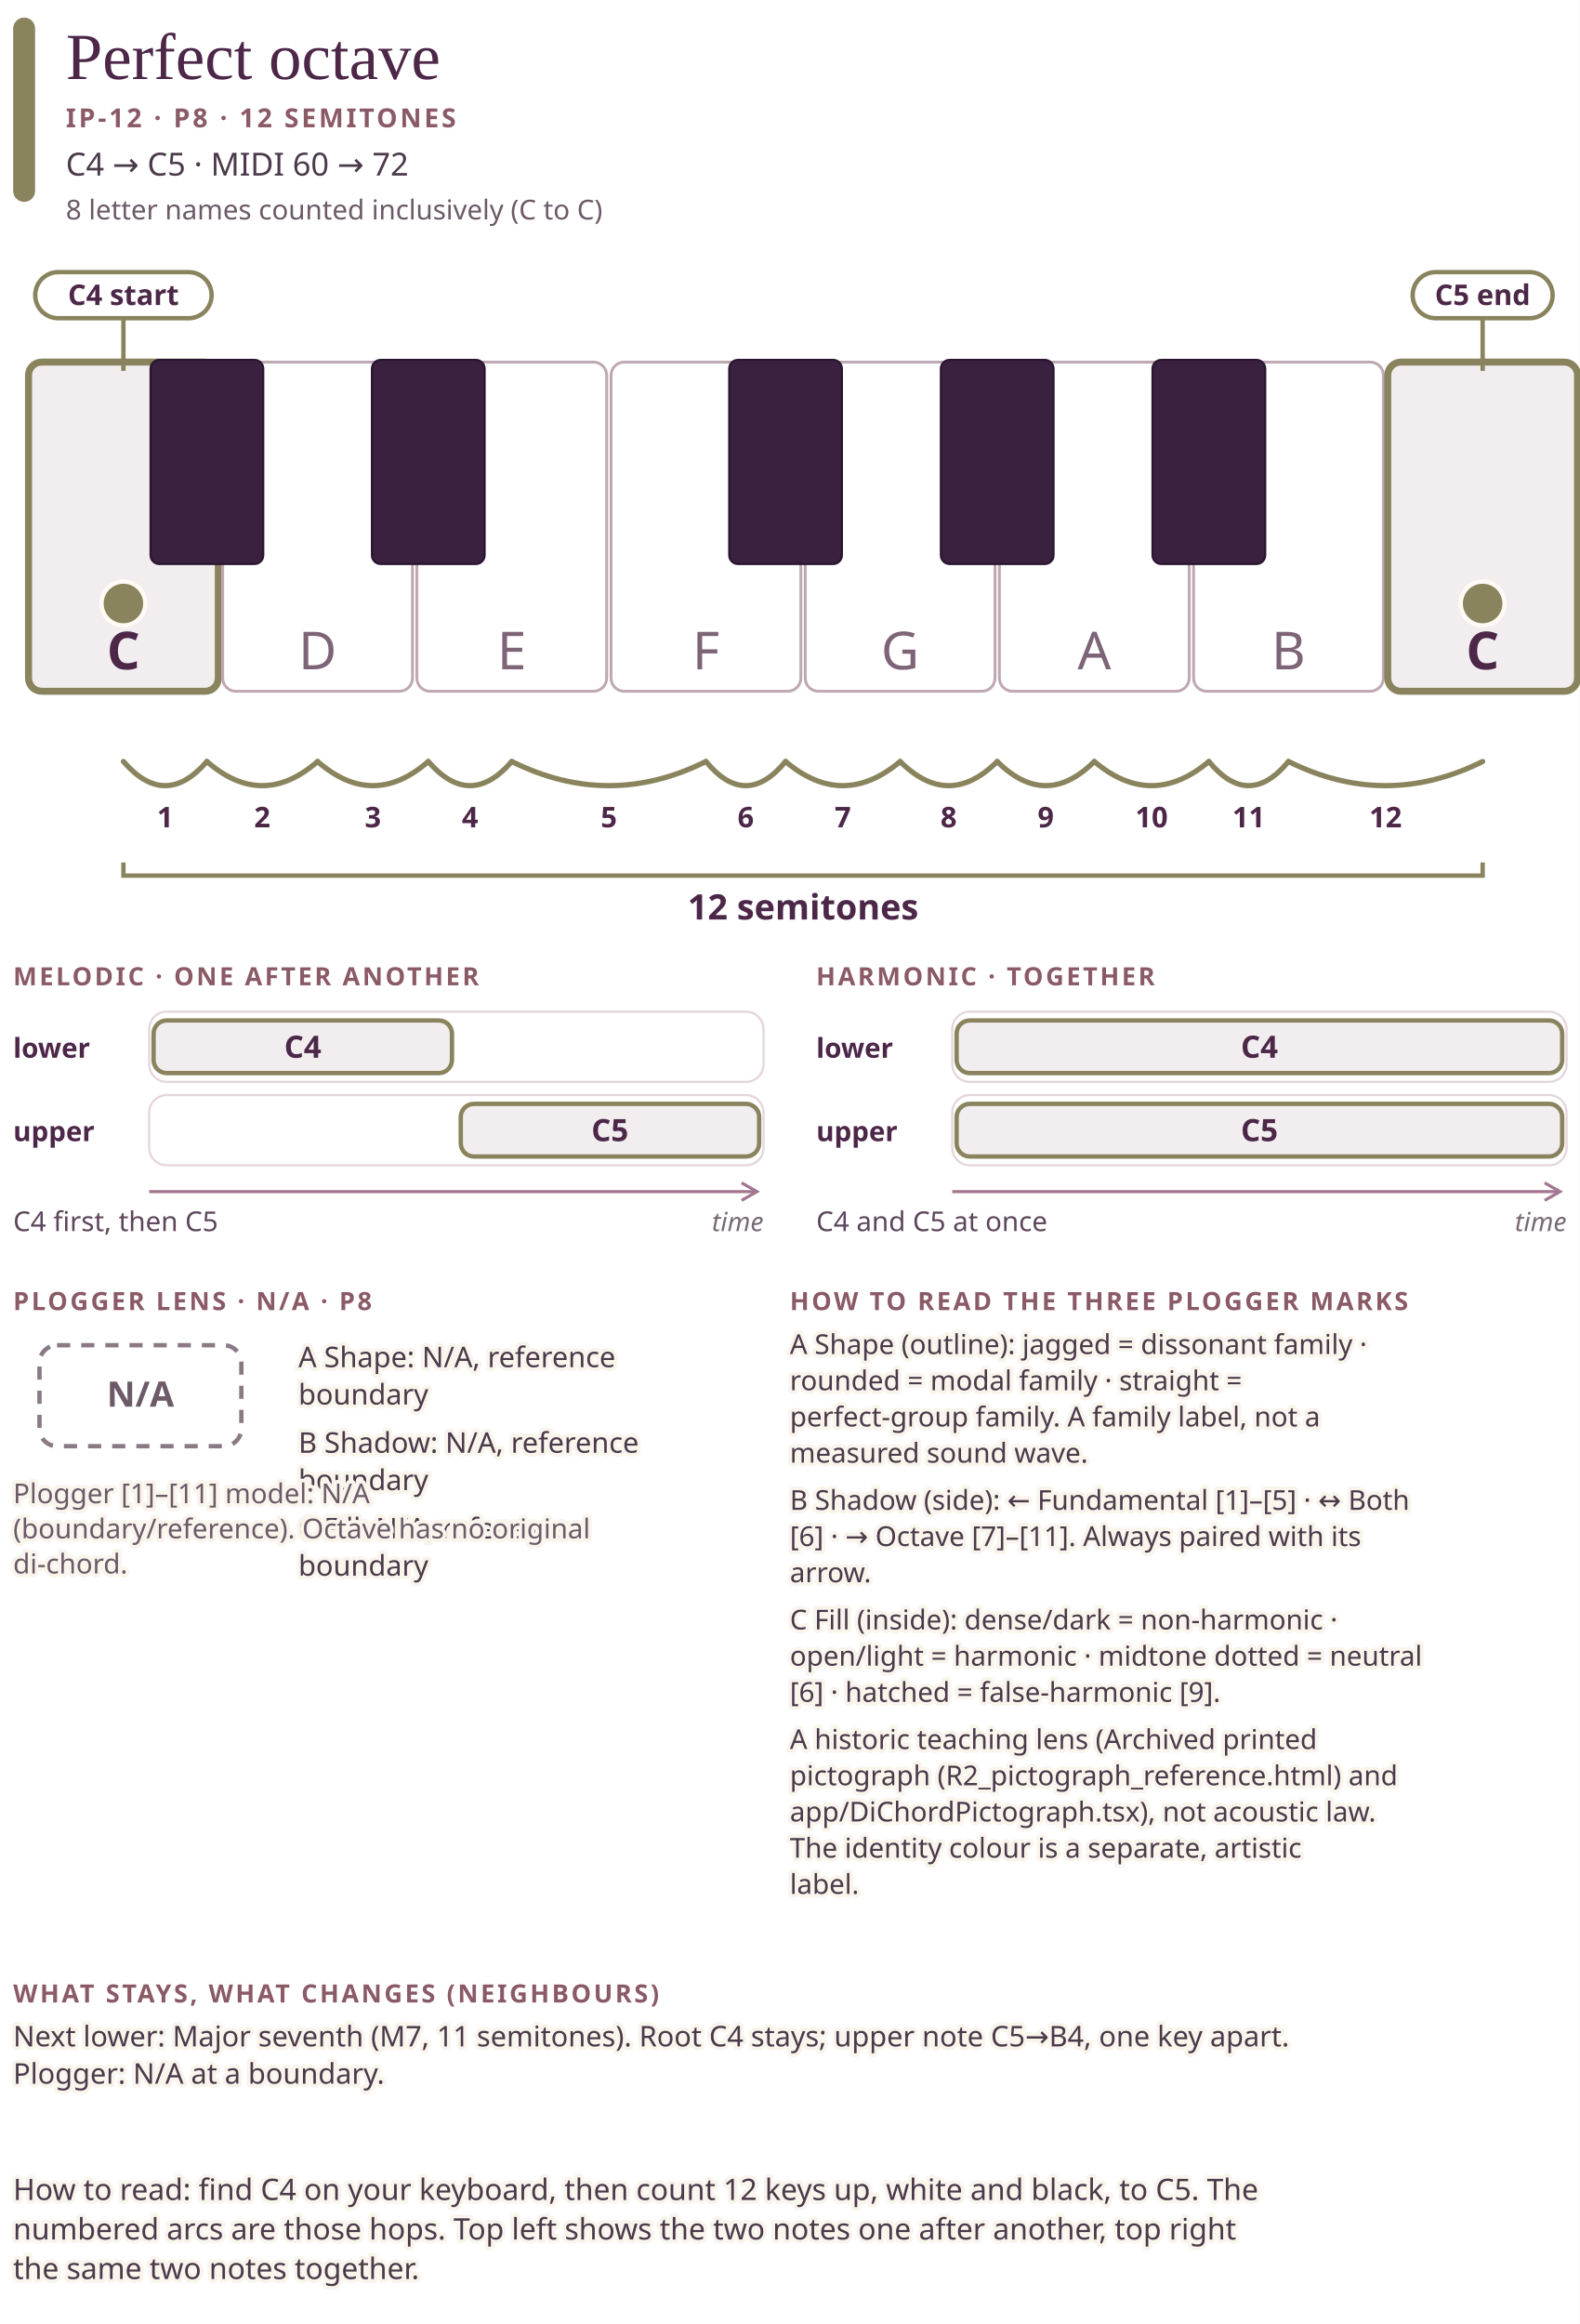
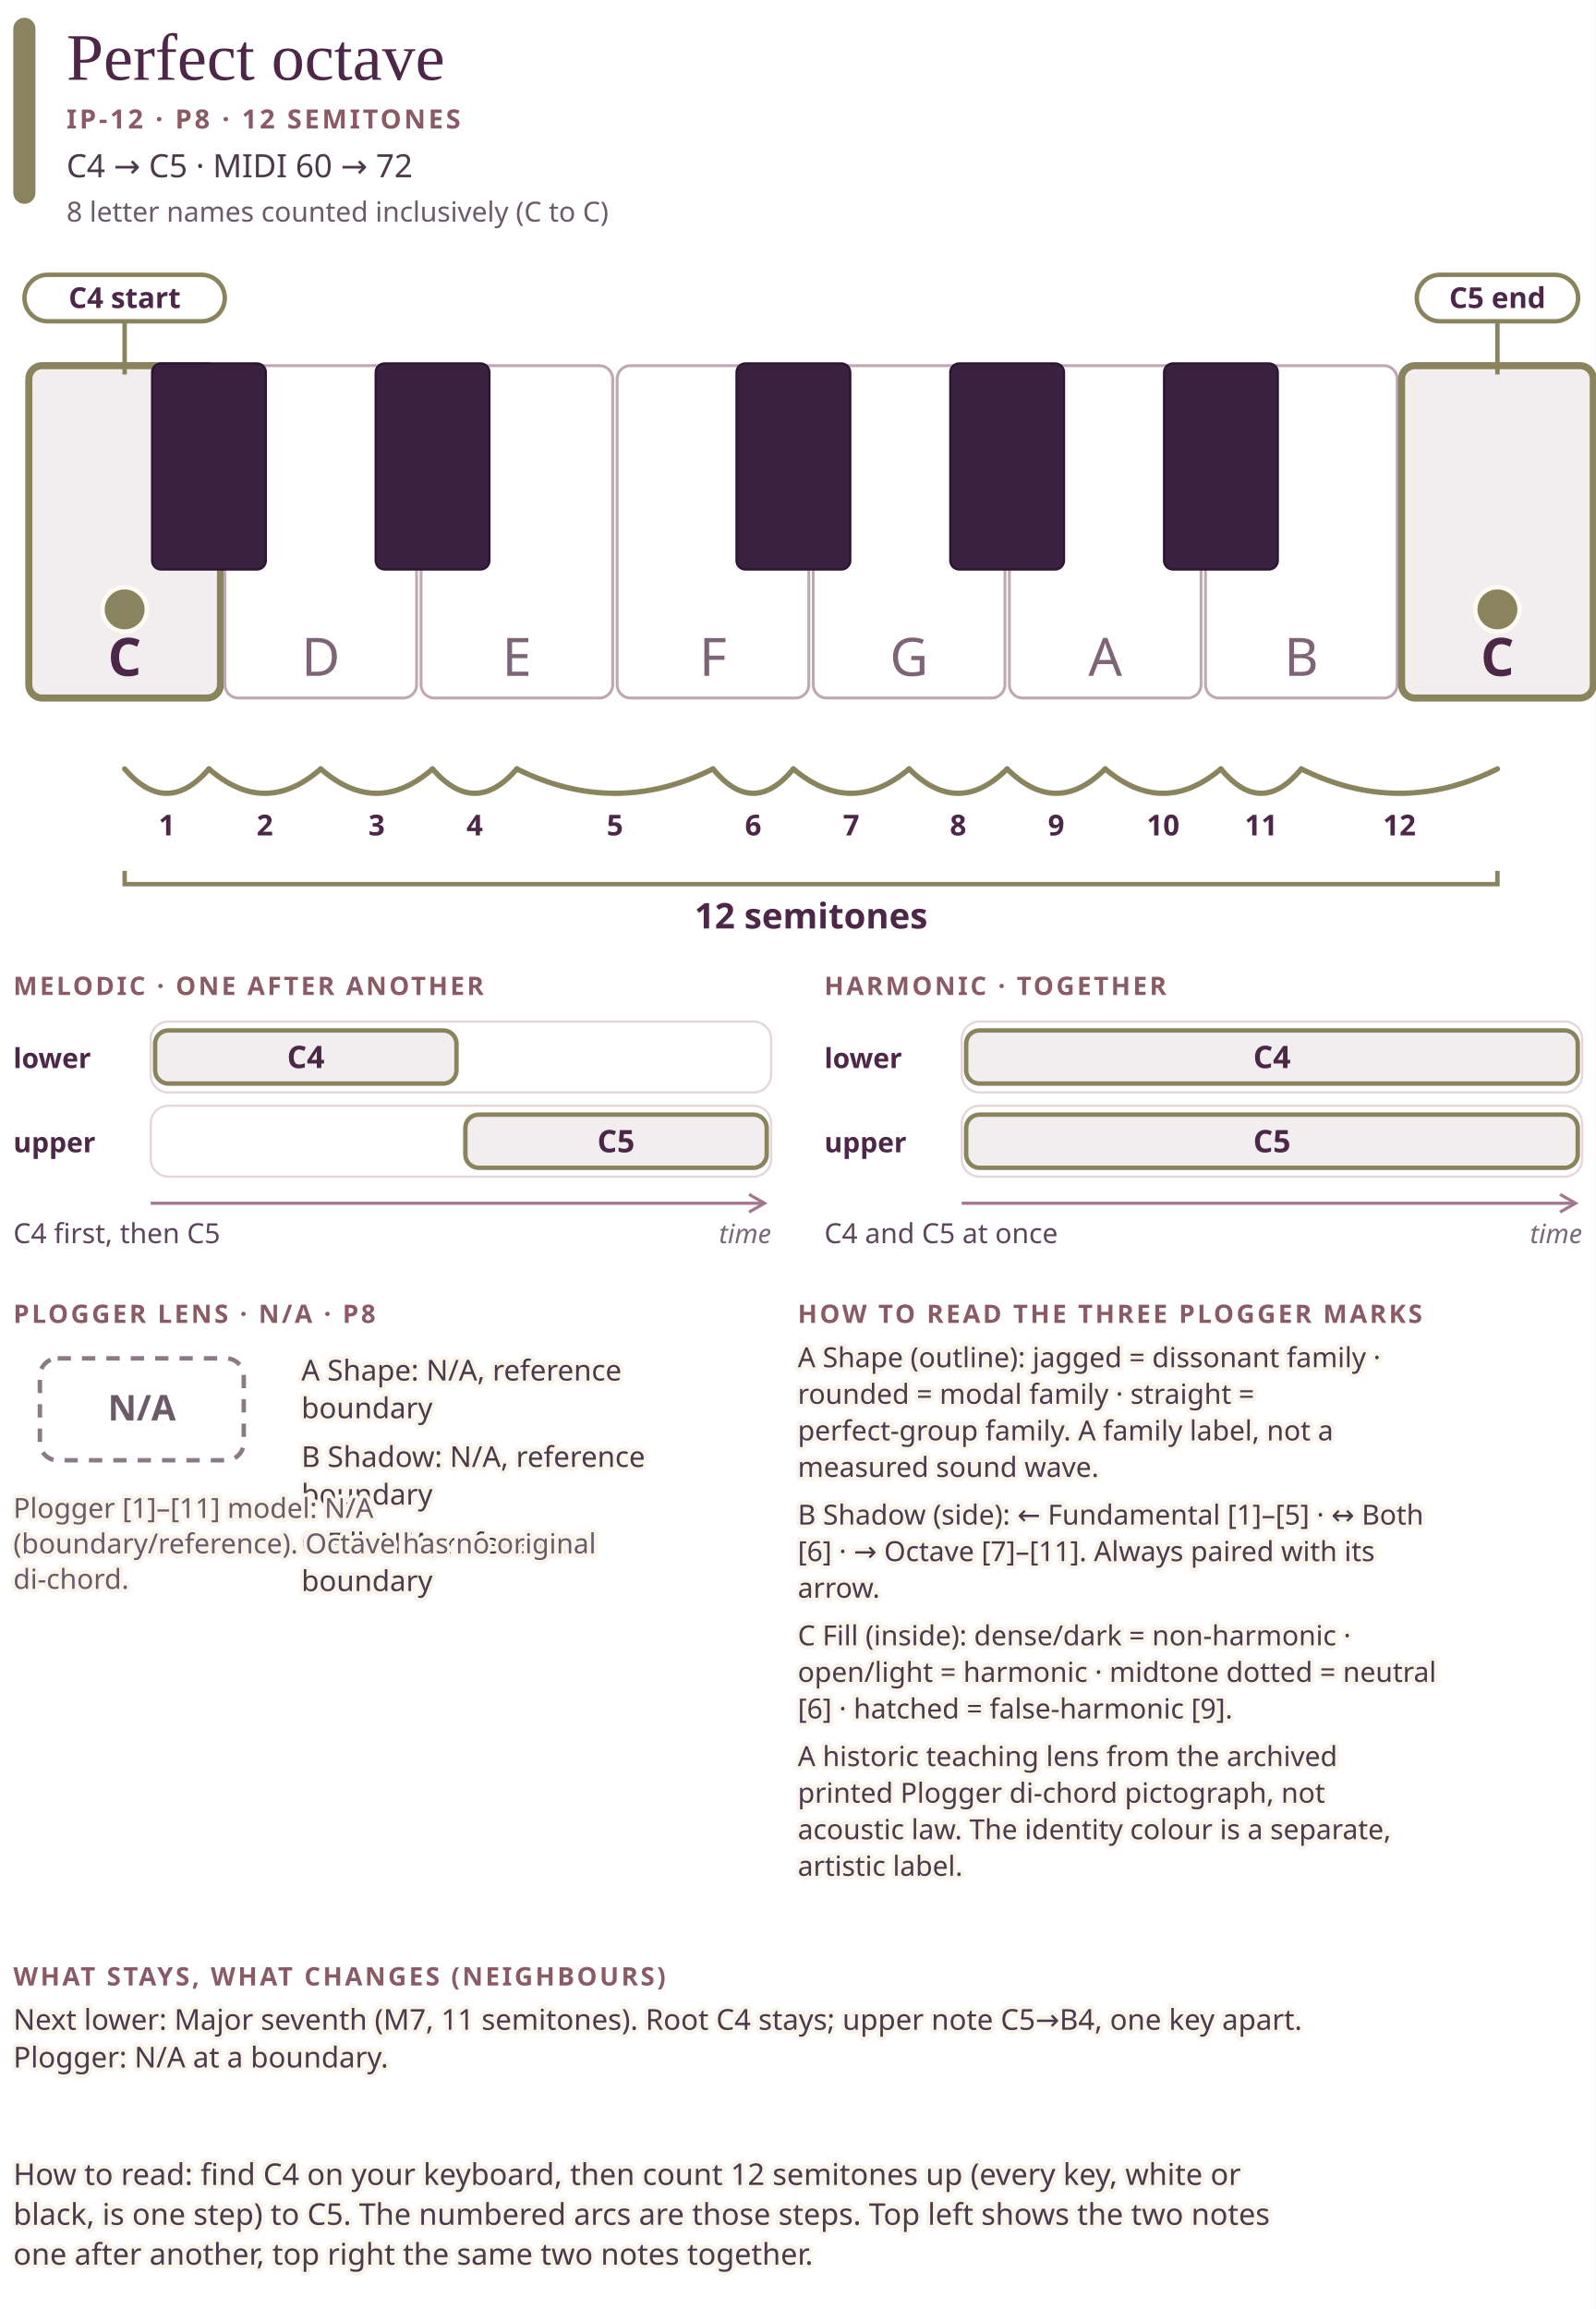
- <svg xmlns="http://www.w3.org/2000/svg" viewBox="0 0 720 1059" width="720" height="1059" role="img" aria-labelledby="IPF-sheet-12-t IPF-sheet-12-d">
+ <svg xmlns="http://www.w3.org/2000/svg" viewBox="0 0 720 1042" width="720" height="1042" role="img" aria-labelledby="IPF-sheet-12-t IPF-sheet-12-d">
  <rect width="100%" height="100%" fill="#fff" />
  <g transform="translate(6 4)">
    <g transform="translate(0 0)">
      <rect x="0" y="4" width="10" height="84" rx="5" fill="#89845D" />
      <text x="24" y="32" font-family="Georgia, 'Times New Roman', serif" font-size="30" font-weight="400" text-anchor="start" fill="#4C2748">Perfect octave</text>
      <text x="24" y="54" font-family="ui-sans-serif, system-ui, 'Segoe UI', sans-serif" font-size="12" font-weight="700" text-anchor="start" fill="#8a5a66" letter-spacing="1.2">IP-12 · P8 · 12 SEMITONES</text>
      <text x="24" y="76" font-family="ui-sans-serif, system-ui, 'Segoe UI', sans-serif" font-size="14.5" font-weight="400" text-anchor="start" fill="#4a3a4a">C4 → C5 · MIDI 60 → 72</text>
      <text x="24" y="96" font-family="ui-sans-serif, system-ui, 'Segoe UI', sans-serif" font-size="12.5" font-weight="400" text-anchor="start" fill="#6b5a68">8 letter names counted inclusively (C to C)</text>
    </g>
    <g transform="translate(0 116)">
      <rect x="7" y="45" width="86.5" height="150" rx="6" fill="#f2eef0" stroke="#89845D" stroke-width="3.2" />
      <text x="50.25" y="185" font-family="ui-sans-serif, system-ui, 'Segoe UI', sans-serif" font-size="23.895" font-weight="700" text-anchor="middle" fill="#4C2748">C</text>
      <rect x="95.5" y="45" width="86.5" height="150" rx="6" fill="#fff" stroke="#bfa8b3" stroke-width="1.3" />
      <text x="138.75" y="185" font-family="ui-sans-serif, system-ui, 'Segoe UI', sans-serif" font-size="23.895" font-weight="500" text-anchor="middle" fill="#7d6477">D</text>
      <rect x="184" y="45" width="86.5" height="150" rx="6" fill="#fff" stroke="#bfa8b3" stroke-width="1.3" />
      <text x="227.25" y="185" font-family="ui-sans-serif, system-ui, 'Segoe UI', sans-serif" font-size="23.895" font-weight="500" text-anchor="middle" fill="#7d6477">E</text>
      <rect x="272.5" y="45" width="86.5" height="150" rx="6" fill="#fff" stroke="#bfa8b3" stroke-width="1.3" />
      <text x="315.75" y="185" font-family="ui-sans-serif, system-ui, 'Segoe UI', sans-serif" font-size="23.895" font-weight="500" text-anchor="middle" fill="#7d6477">F</text>
      <rect x="361" y="45" width="86.5" height="150" rx="6" fill="#fff" stroke="#bfa8b3" stroke-width="1.3" />
      <text x="404.25" y="185" font-family="ui-sans-serif, system-ui, 'Segoe UI', sans-serif" font-size="23.895" font-weight="500" text-anchor="middle" fill="#7d6477">G</text>
      <rect x="449.5" y="45" width="86.5" height="150" rx="6" fill="#fff" stroke="#bfa8b3" stroke-width="1.3" />
      <text x="492.75" y="185" font-family="ui-sans-serif, system-ui, 'Segoe UI', sans-serif" font-size="23.895" font-weight="500" text-anchor="middle" fill="#7d6477">A</text>
      <rect x="538" y="45" width="86.5" height="150" rx="6" fill="#fff" stroke="#bfa8b3" stroke-width="1.3" />
      <text x="581.25" y="185" font-family="ui-sans-serif, system-ui, 'Segoe UI', sans-serif" font-size="23.895" font-weight="500" text-anchor="middle" fill="#7d6477">B</text>
      <rect x="626.5" y="45" width="86.5" height="150" rx="6" fill="#f2eef0" stroke="#89845D" stroke-width="3.2" />
      <text x="669.75" y="185" font-family="ui-sans-serif, system-ui, 'Segoe UI', sans-serif" font-size="23.895" font-weight="700" text-anchor="middle" fill="#4C2748">C</text>
      <rect x="62.64" y="44" width="51.33" height="93" rx="4" fill="#3a2140" stroke="#2a1630" stroke-width="1" />
      <rect x="163.53" y="44" width="51.33" height="93" rx="4" fill="#3a2140" stroke="#2a1630" stroke-width="1" />
      <rect x="326.37" y="44" width="51.33" height="93" rx="4" fill="#3a2140" stroke="#2a1630" stroke-width="1" />
      <rect x="422.835" y="44" width="51.33" height="93" rx="4" fill="#3a2140" stroke="#2a1630" stroke-width="1" />
      <rect x="519.3" y="44" width="51.33" height="93" rx="4" fill="#3a2140" stroke="#2a1630" stroke-width="1" />
      <circle cx="50.25" cy="155" r="10" fill="#89845D" stroke="#fffaf3" stroke-width="2" />
      <path d="M50.25 25 V49" stroke="#89845D" stroke-width="2" />
-       <rect x="10.05" y="4" width="80.4" height="21" rx="10.5" fill="#fff" stroke="#89845D" stroke-width="2" />
+       <rect x="5.05" y="4" width="90.4" height="21" rx="10.5" fill="#fff" stroke="#89845D" stroke-width="2" />
      <text x="50.25" y="19" font-family="ui-sans-serif, system-ui, 'Segoe UI', sans-serif" font-size="13" font-weight="700" text-anchor="middle" fill="#4C2748">C4 start</text>
      <circle cx="669.75" cy="155" r="10" fill="#89845D" stroke="#fffaf3" stroke-width="2" />
      <path d="M669.75 25 V49" stroke="#89845D" stroke-width="2" />
-       <rect x="637.85" y="4" width="63.8" height="21" rx="10.5" fill="#fff" stroke="#89845D" stroke-width="2" />
+       <rect x="633.35" y="4" width="72.8" height="21" rx="10.5" fill="#fff" stroke="#89845D" stroke-width="2" />
      <text x="669.75" y="19" font-family="ui-sans-serif, system-ui, 'Segoe UI', sans-serif" font-size="13" font-weight="700" text-anchor="middle" fill="#4C2748">C5 end</text>
    </g>
    <g transform="translate(0 335)">
      <path d="M50.25 8 q19.027 22 38.055 0" fill="none" stroke="#89845D" stroke-width="2.4" stroke-linecap="round" />
      <text x="69.278" y="38" font-family="ui-sans-serif, system-ui, 'Segoe UI', sans-serif" font-size="13" font-weight="700" text-anchor="middle" fill="#4C2748">1</text>
      <path d="M88.305 8 q25.223 22 50.445 0" fill="none" stroke="#89845D" stroke-width="2.4" stroke-linecap="round" />
      <text x="113.528" y="38" font-family="ui-sans-serif, system-ui, 'Segoe UI', sans-serif" font-size="13" font-weight="700" text-anchor="middle" fill="#4C2748">2</text>
      <path d="M138.75 8 q25.222 22 50.445 0" fill="none" stroke="#89845D" stroke-width="2.4" stroke-linecap="round" />
      <text x="163.972" y="38" font-family="ui-sans-serif, system-ui, 'Segoe UI', sans-serif" font-size="13" font-weight="700" text-anchor="middle" fill="#4C2748">3</text>
      <path d="M189.195 8 q19.028 22 38.055 0" fill="none" stroke="#89845D" stroke-width="2.4" stroke-linecap="round" />
      <text x="208.222" y="38" font-family="ui-sans-serif, system-ui, 'Segoe UI', sans-serif" font-size="13" font-weight="700" text-anchor="middle" fill="#4C2748">4</text>
      <path d="M227.25 8 q44.25 22 88.5 0" fill="none" stroke="#89845D" stroke-width="2.4" stroke-linecap="round" />
      <text x="271.5" y="38" font-family="ui-sans-serif, system-ui, 'Segoe UI', sans-serif" font-size="13" font-weight="700" text-anchor="middle" fill="#4C2748">5</text>
      <path d="M315.75 8 q18.143 22 36.285 0" fill="none" stroke="#89845D" stroke-width="2.4" stroke-linecap="round" />
      <text x="333.893" y="38" font-family="ui-sans-serif, system-ui, 'Segoe UI', sans-serif" font-size="13" font-weight="700" text-anchor="middle" fill="#4C2748">6</text>
      <path d="M352.035 8 q26.107 22 52.215 0" fill="none" stroke="#89845D" stroke-width="2.4" stroke-linecap="round" />
      <text x="378.143" y="38" font-family="ui-sans-serif, system-ui, 'Segoe UI', sans-serif" font-size="13" font-weight="700" text-anchor="middle" fill="#4C2748">7</text>
      <path d="M404.25 8 q22.125 22 44.25 0" fill="none" stroke="#89845D" stroke-width="2.4" stroke-linecap="round" />
      <text x="426.375" y="38" font-family="ui-sans-serif, system-ui, 'Segoe UI', sans-serif" font-size="13" font-weight="700" text-anchor="middle" fill="#4C2748">8</text>
      <path d="M448.5 8 q22.125 22 44.25 0" fill="none" stroke="#89845D" stroke-width="2.4" stroke-linecap="round" />
      <text x="470.625" y="38" font-family="ui-sans-serif, system-ui, 'Segoe UI', sans-serif" font-size="13" font-weight="700" text-anchor="middle" fill="#4C2748">9</text>
      <path d="M492.75 8 q26.108 22 52.215 0" fill="none" stroke="#89845D" stroke-width="2.4" stroke-linecap="round" />
      <text x="518.858" y="38" font-family="ui-sans-serif, system-ui, 'Segoe UI', sans-serif" font-size="13" font-weight="700" text-anchor="middle" fill="#4C2748">10</text>
      <path d="M544.965 8 q18.142 22 36.285 0" fill="none" stroke="#89845D" stroke-width="2.4" stroke-linecap="round" />
      <text x="563.108" y="38" font-family="ui-sans-serif, system-ui, 'Segoe UI', sans-serif" font-size="13" font-weight="700" text-anchor="middle" fill="#4C2748">11</text>
      <path d="M581.25 8 q44.25 22 88.5 0" fill="none" stroke="#89845D" stroke-width="2.4" stroke-linecap="round" />
      <text x="625.5" y="38" font-family="ui-sans-serif, system-ui, 'Segoe UI', sans-serif" font-size="13" font-weight="700" text-anchor="middle" fill="#4C2748">12</text>
      <path d="M50.25 54 V60 H669.75 V54" fill="none" stroke="#89845D" stroke-width="2" />
      <text x="360" y="80" font-family="ui-sans-serif, system-ui, 'Segoe UI', sans-serif" font-size="16" font-weight="700" text-anchor="middle" fill="#4C2748">12 semitones</text>
    </g>
    <g transform="translate(0 433)">
      <g transform="translate(0 0)">
        <text x="0" y="12" font-family="ui-sans-serif, system-ui, 'Segoe UI', sans-serif" font-size="11.5" font-weight="700" text-anchor="start" fill="#8a5a66" letter-spacing="1.1">MELODIC · ONE AFTER ANOTHER</text>
        <text x="0" y="45" font-family="ui-sans-serif, system-ui, 'Segoe UI', sans-serif" font-size="12.5" font-weight="600" text-anchor="start" fill="#4C2748">lower</text>
        <rect x="62" y="24" width="280" height="32" rx="8" fill="#fff" stroke="#e5d6dc" />
        <rect x="64" y="28" width="136" height="24" rx="6" fill="#f2eef0" stroke="#89845D" stroke-width="2" />
        <text x="132" y="45" font-family="ui-sans-serif, system-ui, 'Segoe UI', sans-serif" font-size="14" font-weight="700" text-anchor="middle" fill="#4C2748">C4</text>
        <text x="0" y="83" font-family="ui-sans-serif, system-ui, 'Segoe UI', sans-serif" font-size="12.5" font-weight="600" text-anchor="start" fill="#4C2748">upper</text>
        <rect x="62" y="62" width="280" height="32" rx="8" fill="#fff" stroke="#e5d6dc" />
        <rect x="204" y="66" width="136" height="24" rx="6" fill="#f2eef0" stroke="#89845D" stroke-width="2" />
        <text x="272" y="83" font-family="ui-sans-serif, system-ui, 'Segoe UI', sans-serif" font-size="14" font-weight="700" text-anchor="middle" fill="#4C2748">C5</text>
        <path d="M62 106 H338" stroke="#a3778f" stroke-width="1.4" />
        <path d="M332 102 l7 4 l-7 4" fill="none" stroke="#a3778f" stroke-width="1.4" />
        <text x="342" y="124" font-family="ui-sans-serif, system-ui, 'Segoe UI', sans-serif" font-size="12" font-weight="400" text-anchor="end" fill="#786a75" font-style="italic">time</text>
        <text x="0" y="124" font-family="ui-sans-serif, system-ui, 'Segoe UI', sans-serif" font-size="12.5" font-weight="400" text-anchor="start" fill="#5c465b">C4 first, then C5</text>
      </g>
      <g transform="translate(366 0)">
        <text x="0" y="12" font-family="ui-sans-serif, system-ui, 'Segoe UI', sans-serif" font-size="11.5" font-weight="700" text-anchor="start" fill="#8a5a66" letter-spacing="1.1">HARMONIC · TOGETHER</text>
        <text x="0" y="45" font-family="ui-sans-serif, system-ui, 'Segoe UI', sans-serif" font-size="12.5" font-weight="600" text-anchor="start" fill="#4C2748">lower</text>
        <rect x="62" y="24" width="280" height="32" rx="8" fill="#fff" stroke="#e5d6dc" />
        <rect x="64" y="28" width="276" height="24" rx="6" fill="#f2eef0" stroke="#89845D" stroke-width="2" />
        <text x="202" y="45" font-family="ui-sans-serif, system-ui, 'Segoe UI', sans-serif" font-size="14" font-weight="700" text-anchor="middle" fill="#4C2748">C4</text>
        <text x="0" y="83" font-family="ui-sans-serif, system-ui, 'Segoe UI', sans-serif" font-size="12.5" font-weight="600" text-anchor="start" fill="#4C2748">upper</text>
        <rect x="62" y="62" width="280" height="32" rx="8" fill="#fff" stroke="#e5d6dc" />
        <rect x="64" y="66" width="276" height="24" rx="6" fill="#f2eef0" stroke="#89845D" stroke-width="2" />
        <text x="202" y="83" font-family="ui-sans-serif, system-ui, 'Segoe UI', sans-serif" font-size="14" font-weight="700" text-anchor="middle" fill="#4C2748">C5</text>
        <path d="M62 106 H338" stroke="#a3778f" stroke-width="1.4" />
        <path d="M332 102 l7 4 l-7 4" fill="none" stroke="#a3778f" stroke-width="1.4" />
        <text x="342" y="124" font-family="ui-sans-serif, system-ui, 'Segoe UI', sans-serif" font-size="12" font-weight="400" text-anchor="end" fill="#786a75" font-style="italic">time</text>
        <text x="0" y="124" font-family="ui-sans-serif, system-ui, 'Segoe UI', sans-serif" font-size="12.5" font-weight="400" text-anchor="start" fill="#5c465b">C4 and C5 at once</text>
      </g>
    </g>
    <g transform="translate(0 581)">
      <g transform="translate(0 0)">
        <text x="0" y="12" font-family="ui-sans-serif, system-ui, 'Segoe UI', sans-serif" font-size="11.5" font-weight="700" text-anchor="start" fill="#8a5a66" letter-spacing="1.1">PLOGGER LENS · N/A · P8</text>
        <g transform="translate(0 22) scale(1)">
          <rect x="12" y="6" width="92" height="46" rx="8" fill="none" stroke="#8a7a86" stroke-width="2" stroke-dasharray="6 5" />
          <text x="58" y="34" font-family="ui-sans-serif, system-ui, 'Segoe UI', sans-serif" font-size="16" font-weight="700" text-anchor="middle" fill="#6b5a68">N/A</text>
        </g>
        <text x="130" y="38" font-family="ui-sans-serif, system-ui, 'Segoe UI', sans-serif" font-size="13" font-weight="400" text-anchor="start" fill="#4a3a4a" stroke="#f9f5ed" stroke-width="3.4" stroke-linejoin="round" paint-order="stroke fill">A Shape: N/A, reference</text>
        <text x="130" y="55" font-family="ui-sans-serif, system-ui, 'Segoe UI', sans-serif" font-size="13" font-weight="400" text-anchor="start" fill="#4a3a4a" stroke="#f9f5ed" stroke-width="3.4" stroke-linejoin="round" paint-order="stroke fill">boundary</text>
        <text x="130" y="77" font-family="ui-sans-serif, system-ui, 'Segoe UI', sans-serif" font-size="13" font-weight="400" text-anchor="start" fill="#4a3a4a" stroke="#f9f5ed" stroke-width="3.4" stroke-linejoin="round" paint-order="stroke fill">B Shadow: N/A, reference</text>
        <text x="130" y="94" font-family="ui-sans-serif, system-ui, 'Segoe UI', sans-serif" font-size="13" font-weight="400" text-anchor="start" fill="#4a3a4a" stroke="#f9f5ed" stroke-width="3.4" stroke-linejoin="round" paint-order="stroke fill">boundary</text>
        <text x="130" y="116" font-family="ui-sans-serif, system-ui, 'Segoe UI', sans-serif" font-size="13" font-weight="400" text-anchor="start" fill="#4a3a4a" stroke="#f9f5ed" stroke-width="3.4" stroke-linejoin="round" paint-order="stroke fill">C Fill: N/A, reference</text>
        <text x="130" y="133" font-family="ui-sans-serif, system-ui, 'Segoe UI', sans-serif" font-size="13" font-weight="400" text-anchor="start" fill="#4a3a4a" stroke="#f9f5ed" stroke-width="3.4" stroke-linejoin="round" paint-order="stroke fill">boundary</text>
        <text x="0" y="100" font-family="ui-sans-serif, system-ui, 'Segoe UI', sans-serif" font-size="12.5" font-weight="400" text-anchor="start" fill="#6b5a68" stroke="#f9f5ed" stroke-width="3.4" stroke-linejoin="round" paint-order="stroke fill">Plogger [1]–[11] model: N/A</text>
        <text x="0" y="116" font-family="ui-sans-serif, system-ui, 'Segoe UI', sans-serif" font-size="12.5" font-weight="400" text-anchor="start" fill="#6b5a68" stroke="#f9f5ed" stroke-width="3.4" stroke-linejoin="round" paint-order="stroke fill">(boundary/reference). Octave has no original</text>
        <text x="0" y="132" font-family="ui-sans-serif, system-ui, 'Segoe UI', sans-serif" font-size="12.5" font-weight="400" text-anchor="start" fill="#6b5a68" stroke="#f9f5ed" stroke-width="3.4" stroke-linejoin="round" paint-order="stroke fill">di-chord.</text>
      </g>
      <g transform="translate(354 0)">
        <text x="0" y="12" font-family="ui-sans-serif, system-ui, 'Segoe UI', sans-serif" font-size="11.5" font-weight="700" text-anchor="start" fill="#8a5a66" letter-spacing="1.1">HOW TO READ THE THREE PLOGGER MARKS</text>
        <text x="0" y="32" font-family="ui-sans-serif, system-ui, 'Segoe UI', sans-serif" font-size="12.5" font-weight="400" text-anchor="start" fill="#4a3a4a" stroke="#f9f5ed" stroke-width="3.4" stroke-linejoin="round" paint-order="stroke fill">A Shape (outline): jagged = dissonant family ·</text>
        <text x="0" y="48.5" font-family="ui-sans-serif, system-ui, 'Segoe UI', sans-serif" font-size="12.5" font-weight="400" text-anchor="start" fill="#4a3a4a" stroke="#f9f5ed" stroke-width="3.4" stroke-linejoin="round" paint-order="stroke fill">rounded = modal family · straight =</text>
        <text x="0" y="65" font-family="ui-sans-serif, system-ui, 'Segoe UI', sans-serif" font-size="12.5" font-weight="400" text-anchor="start" fill="#4a3a4a" stroke="#f9f5ed" stroke-width="3.4" stroke-linejoin="round" paint-order="stroke fill">perfect-group family. A family label, not a</text>
        <text x="0" y="81.5" font-family="ui-sans-serif, system-ui, 'Segoe UI', sans-serif" font-size="12.5" font-weight="400" text-anchor="start" fill="#4a3a4a" stroke="#f9f5ed" stroke-width="3.4" stroke-linejoin="round" paint-order="stroke fill">measured sound wave.</text>
        <text x="0" y="103" font-family="ui-sans-serif, system-ui, 'Segoe UI', sans-serif" font-size="12.5" font-weight="400" text-anchor="start" fill="#4a3a4a" stroke="#f9f5ed" stroke-width="3.4" stroke-linejoin="round" paint-order="stroke fill">B Shadow (side): ← Fundamental [1]–[5] · ↔ Both</text>
        <text x="0" y="119.5" font-family="ui-sans-serif, system-ui, 'Segoe UI', sans-serif" font-size="12.5" font-weight="400" text-anchor="start" fill="#4a3a4a" stroke="#f9f5ed" stroke-width="3.4" stroke-linejoin="round" paint-order="stroke fill">[6] · → Octave [7]–[11]. Always paired with its</text>
        <text x="0" y="136" font-family="ui-sans-serif, system-ui, 'Segoe UI', sans-serif" font-size="12.5" font-weight="400" text-anchor="start" fill="#4a3a4a" stroke="#f9f5ed" stroke-width="3.4" stroke-linejoin="round" paint-order="stroke fill">arrow.</text>
        <text x="0" y="157.5" font-family="ui-sans-serif, system-ui, 'Segoe UI', sans-serif" font-size="12.5" font-weight="400" text-anchor="start" fill="#4a3a4a" stroke="#f9f5ed" stroke-width="3.4" stroke-linejoin="round" paint-order="stroke fill">C Fill (inside): dense/dark = non-harmonic ·</text>
        <text x="0" y="174" font-family="ui-sans-serif, system-ui, 'Segoe UI', sans-serif" font-size="12.5" font-weight="400" text-anchor="start" fill="#4a3a4a" stroke="#f9f5ed" stroke-width="3.4" stroke-linejoin="round" paint-order="stroke fill">open/light = harmonic · midtone dotted = neutral</text>
        <text x="0" y="190.5" font-family="ui-sans-serif, system-ui, 'Segoe UI', sans-serif" font-size="12.5" font-weight="400" text-anchor="start" fill="#4a3a4a" stroke="#f9f5ed" stroke-width="3.4" stroke-linejoin="round" paint-order="stroke fill">[6] · hatched = false-harmonic [9].</text>
-         <text x="0" y="212" font-family="ui-sans-serif, system-ui, 'Segoe UI', sans-serif" font-size="12.5" font-weight="400" text-anchor="start" fill="#4a3a4a" stroke="#f9f5ed" stroke-width="3.4" stroke-linejoin="round" paint-order="stroke fill">A historic teaching lens (Archived printed</text>
-         <text x="0" y="228.5" font-family="ui-sans-serif, system-ui, 'Segoe UI', sans-serif" font-size="12.5" font-weight="400" text-anchor="start" fill="#4a3a4a" stroke="#f9f5ed" stroke-width="3.4" stroke-linejoin="round" paint-order="stroke fill">pictograph (R2_pictograph_reference.html) and</text>
-         <text x="0" y="245" font-family="ui-sans-serif, system-ui, 'Segoe UI', sans-serif" font-size="12.5" font-weight="400" text-anchor="start" fill="#4a3a4a" stroke="#f9f5ed" stroke-width="3.4" stroke-linejoin="round" paint-order="stroke fill">app/DiChordPictograph.tsx), not acoustic law.</text>
-         <text x="0" y="261.5" font-family="ui-sans-serif, system-ui, 'Segoe UI', sans-serif" font-size="12.5" font-weight="400" text-anchor="start" fill="#4a3a4a" stroke="#f9f5ed" stroke-width="3.4" stroke-linejoin="round" paint-order="stroke fill">The identity colour is a separate, artistic</text>
-         <text x="0" y="278" font-family="ui-sans-serif, system-ui, 'Segoe UI', sans-serif" font-size="12.5" font-weight="400" text-anchor="start" fill="#4a3a4a" stroke="#f9f5ed" stroke-width="3.4" stroke-linejoin="round" paint-order="stroke fill">label.</text>
+         <text x="0" y="212" font-family="ui-sans-serif, system-ui, 'Segoe UI', sans-serif" font-size="12.5" font-weight="400" text-anchor="start" fill="#4a3a4a" stroke="#f9f5ed" stroke-width="3.4" stroke-linejoin="round" paint-order="stroke fill">A historic teaching lens from the archived</text>
+         <text x="0" y="228.5" font-family="ui-sans-serif, system-ui, 'Segoe UI', sans-serif" font-size="12.5" font-weight="400" text-anchor="start" fill="#4a3a4a" stroke="#f9f5ed" stroke-width="3.4" stroke-linejoin="round" paint-order="stroke fill">printed Plogger di-chord pictograph, not</text>
+         <text x="0" y="245" font-family="ui-sans-serif, system-ui, 'Segoe UI', sans-serif" font-size="12.5" font-weight="400" text-anchor="start" fill="#4a3a4a" stroke="#f9f5ed" stroke-width="3.4" stroke-linejoin="round" paint-order="stroke fill">acoustic law. The identity colour is a separate,</text>
+         <text x="0" y="261.5" font-family="ui-sans-serif, system-ui, 'Segoe UI', sans-serif" font-size="12.5" font-weight="400" text-anchor="start" fill="#4a3a4a" stroke="#f9f5ed" stroke-width="3.4" stroke-linejoin="round" paint-order="stroke fill">artistic label.</text>
      </g>
    </g>
-     <g transform="translate(0 896.5)">
+     <g transform="translate(0 880)">
      <text x="0" y="12" font-family="ui-sans-serif, system-ui, 'Segoe UI', sans-serif" font-size="11.5" font-weight="700" text-anchor="start" fill="#8a5a66" letter-spacing="1.1">WHAT STAYS, WHAT CHANGES (NEIGHBOURS)</text>
      <text x="0" y="32" font-family="ui-sans-serif, system-ui, 'Segoe UI', sans-serif" font-size="13" font-weight="400" text-anchor="start" fill="#4a3a4a" stroke="#f9f5ed" stroke-width="3.4" stroke-linejoin="round" paint-order="stroke fill">Next lower: Major seventh (M7, 11 semitones). Root C4 stays; upper note C5→B4, one key apart.</text>
      <text x="0" y="49" font-family="ui-sans-serif, system-ui, 'Segoe UI', sans-serif" font-size="13" font-weight="400" text-anchor="start" fill="#4a3a4a" stroke="#f9f5ed" stroke-width="3.4" stroke-linejoin="round" paint-order="stroke fill">Plogger: N/A at a boundary.</text>
    </g>
-     <g transform="translate(0 984.5)">
-       <text x="0" y="14" font-family="ui-sans-serif, system-ui, 'Segoe UI', sans-serif" font-size="13.5" font-weight="400" text-anchor="start" fill="#4a3a4a" stroke="#f9f5ed" stroke-width="3.4" stroke-linejoin="round" paint-order="stroke fill">How to read: find C4 on your keyboard, then count 12 keys up, white and black, to C5. The</text>
-       <text x="0" y="32" font-family="ui-sans-serif, system-ui, 'Segoe UI', sans-serif" font-size="13.5" font-weight="400" text-anchor="start" fill="#4a3a4a" stroke="#f9f5ed" stroke-width="3.4" stroke-linejoin="round" paint-order="stroke fill">numbered arcs are those hops. Top left shows the two notes one after another, top right</text>
-       <text x="0" y="50" font-family="ui-sans-serif, system-ui, 'Segoe UI', sans-serif" font-size="13.5" font-weight="400" text-anchor="start" fill="#4a3a4a" stroke="#f9f5ed" stroke-width="3.4" stroke-linejoin="round" paint-order="stroke fill">the same two notes together.</text>
+     <g transform="translate(0 968)">
+       <text x="0" y="14" font-family="ui-sans-serif, system-ui, 'Segoe UI', sans-serif" font-size="13.5" font-weight="400" text-anchor="start" fill="#4a3a4a" stroke="#f9f5ed" stroke-width="3.4" stroke-linejoin="round" paint-order="stroke fill">How to read: find C4 on your keyboard, then count 12 semitones up (every key, white or</text>
+       <text x="0" y="32" font-family="ui-sans-serif, system-ui, 'Segoe UI', sans-serif" font-size="13.5" font-weight="400" text-anchor="start" fill="#4a3a4a" stroke="#f9f5ed" stroke-width="3.4" stroke-linejoin="round" paint-order="stroke fill">black, is one step) to C5. The numbered arcs are those steps. Top left shows the two notes</text>
+       <text x="0" y="50" font-family="ui-sans-serif, system-ui, 'Segoe UI', sans-serif" font-size="13.5" font-weight="400" text-anchor="start" fill="#4a3a4a" stroke="#f9f5ed" stroke-width="3.4" stroke-linejoin="round" paint-order="stroke fill">one after another, top right the same two notes together.</text>
    </g>
  </g>
</svg>
